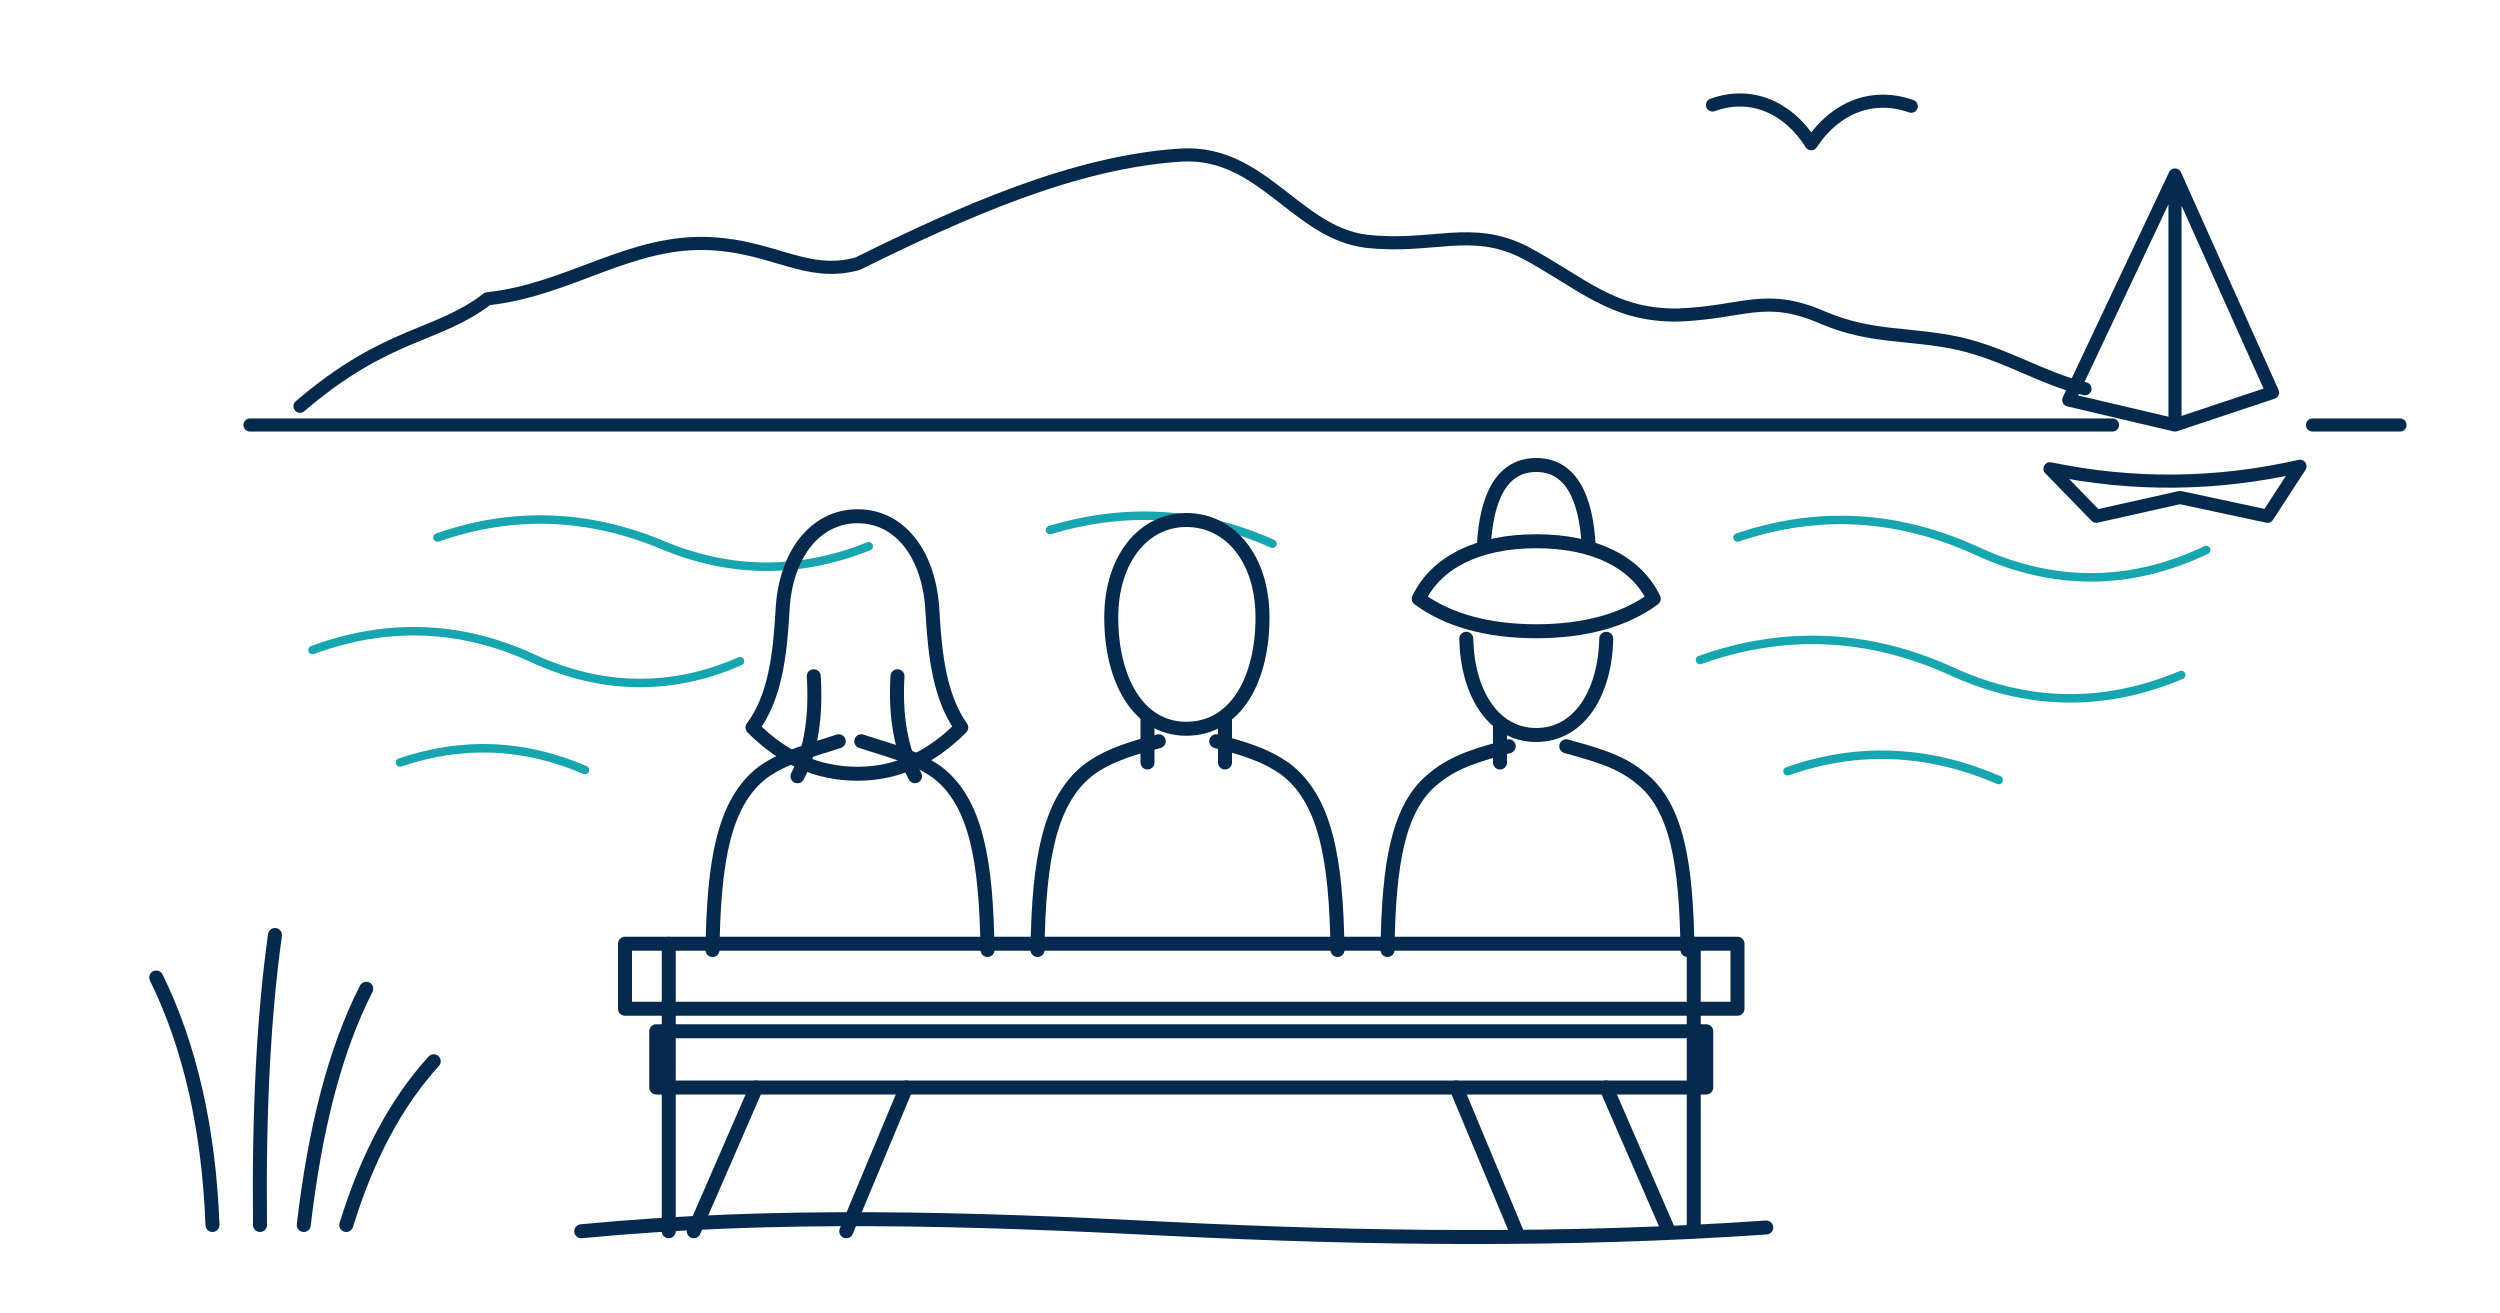
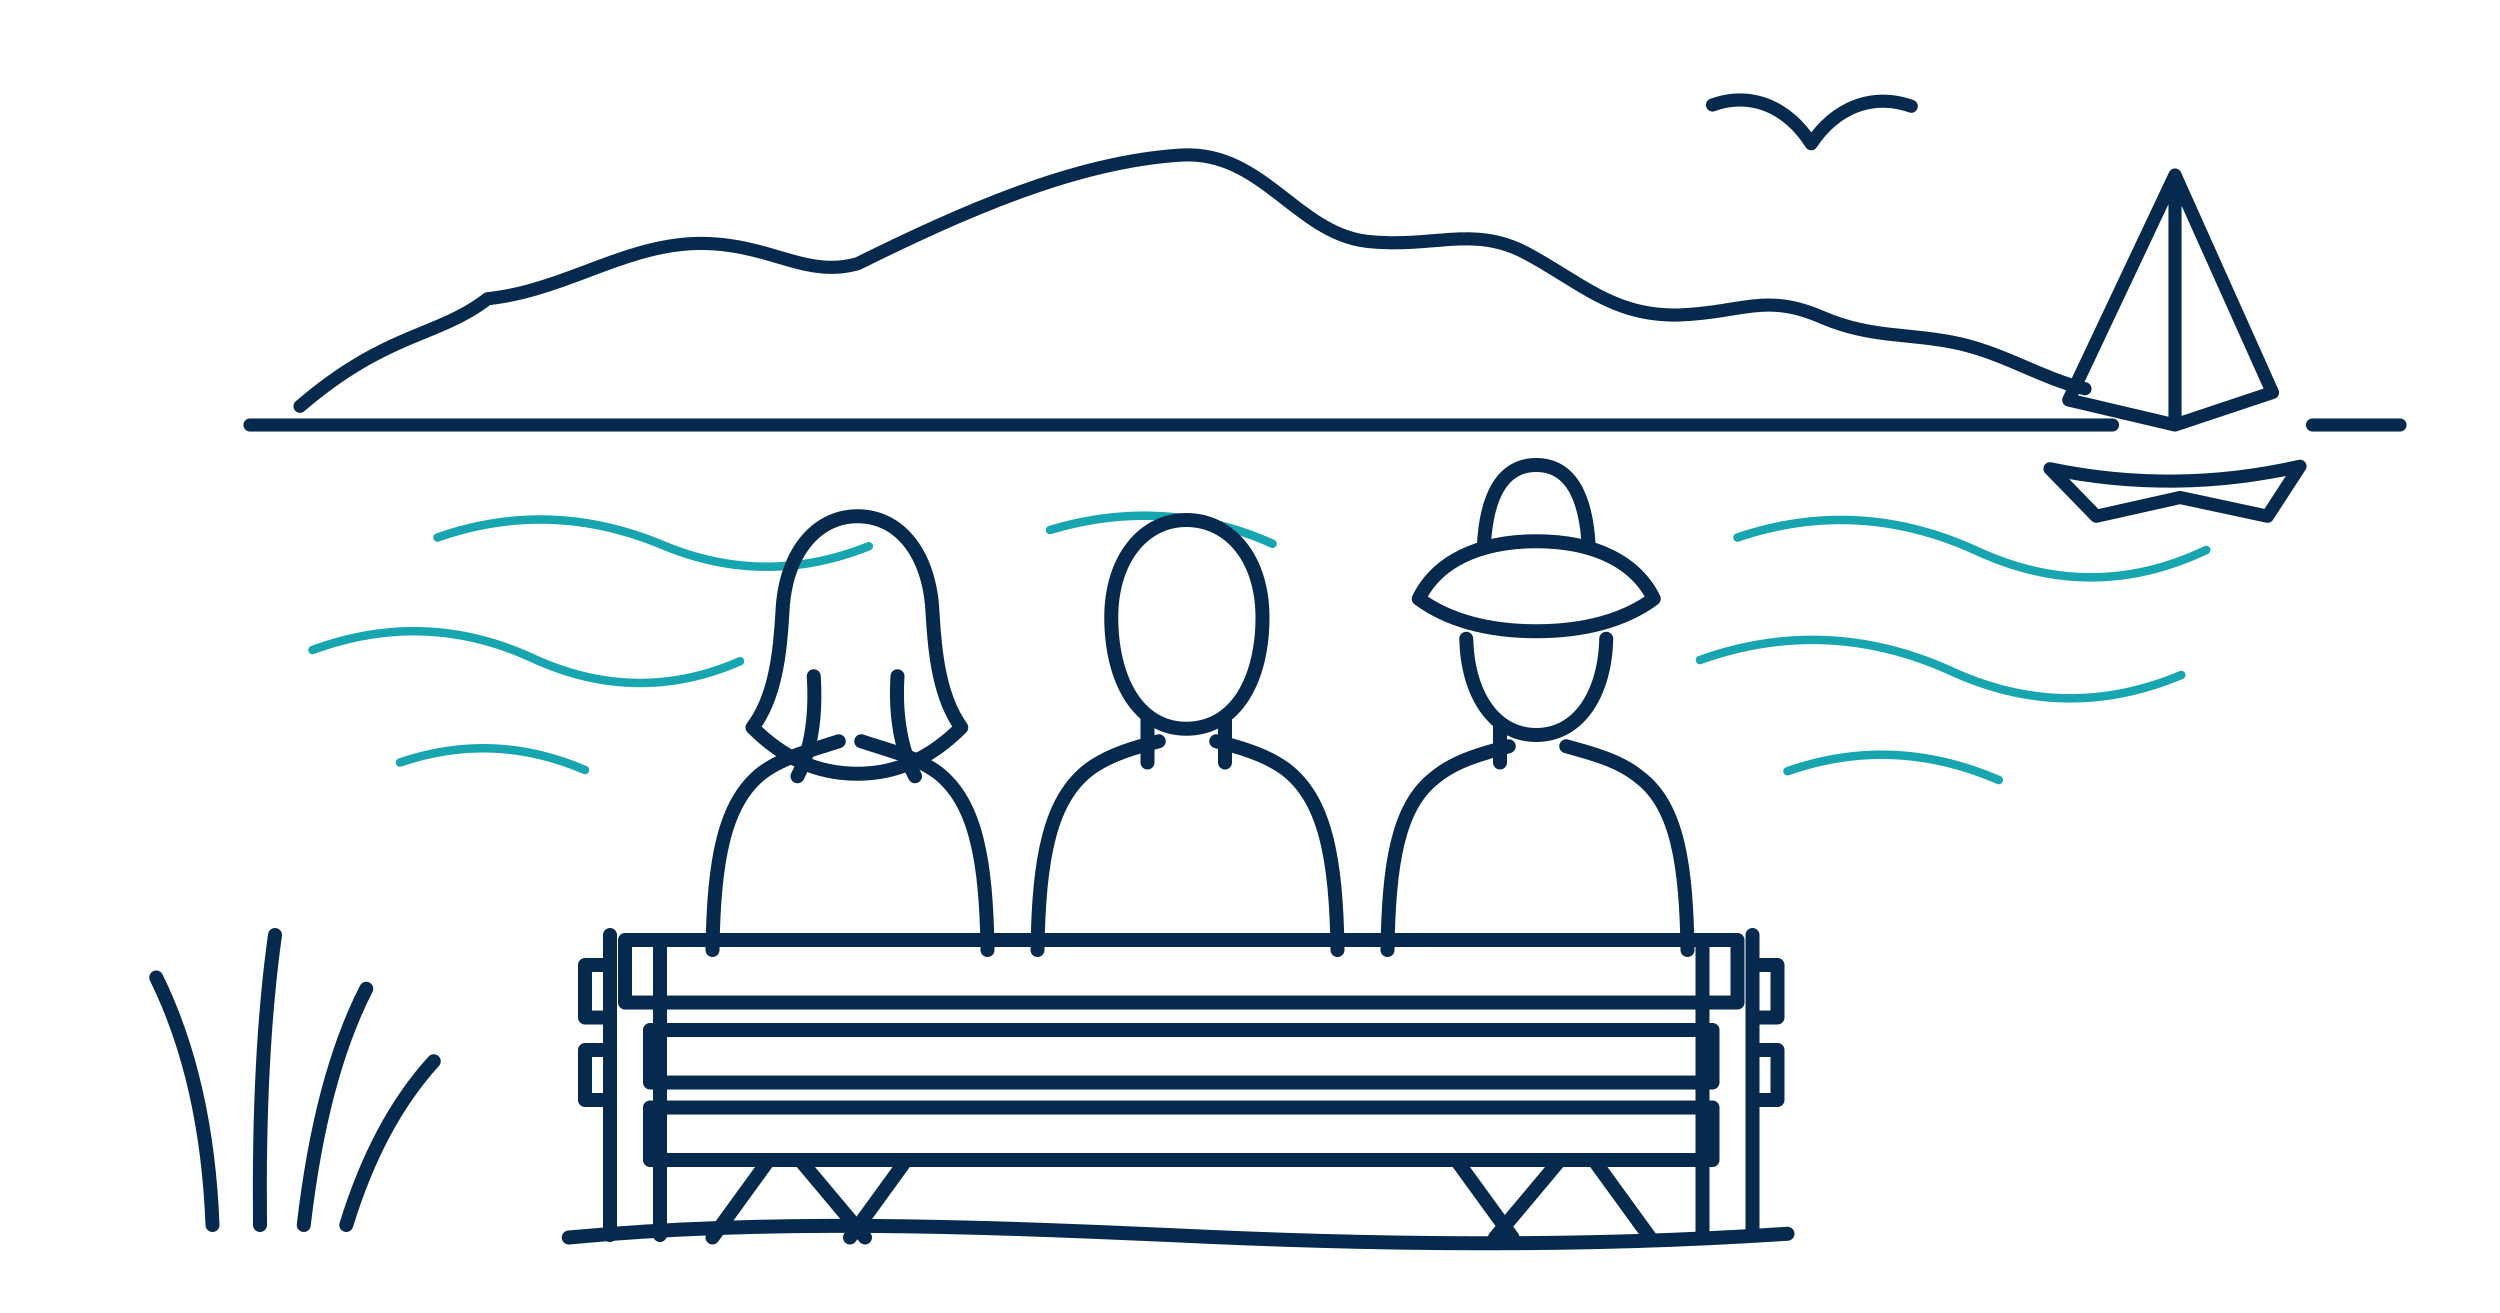
<svg xmlns="http://www.w3.org/2000/svg" viewBox="0 0 200 105" role="img" aria-hidden="true">
  <g fill="none" stroke="#062a4d" stroke-width="1.05" stroke-linecap="round" stroke-linejoin="round">
    <path d="M24 32.5c7-6 11-5.5 15-8.6 6.6-.7 11.5-4.8 18-4.4 5 .3 7.6 2.7 11.6 1.6 8.3-4.1 17.4-8.2 26-8.7 6.4-.3 9.1 6.2 14.7 6.9 5.3.6 8.4-1.3 12.7.9 4.5 2.4 7 5.1 12.3 5 5.2-.2 6.9-1.8 11.5.2 4 1.7 6.9 1.2 11 2.1 3.8.9 6.6 2.8 10 3.6" />
    <path d="M20 34h149M185 34h7" />
    <path d="M137 8.4c3-1.1 6 .1 7.9 3.1 1.9-2.9 4.9-4.1 8-3" />
    <path d="M174 34V14m0 0-8.5 18 8.5 2m0-20 7.8 17.4L174 34" />
    <path d="M164 37.5c6.7 1.4 13.4 1.3 20-.2l-2.6 4-7-1.5-6.7 1.5Z" />
  </g>
  <g fill="none" stroke="#17a5af" stroke-width=".68" stroke-linecap="round" stroke-linejoin="round">
    <path d="M35 43c6-2.1 12-1.9 18 .6 5.5 2.3 11 2.3 16.5.1M84 42.4c6-1.8 12-1.5 17.8 1.1M139 43c6.5-2.2 12.9-1.8 19.2 1.1 6.1 2.8 12.2 2.8 18.3-.1" />
    <path d="M25 52c6-2.2 11.9-2 17.7.7 5.5 2.5 11 2.6 16.5.2M136 52.8c6.7-2.4 13.4-2.1 19.9.8 6.2 2.9 12.4 3 18.6.4" />
    <path d="M32 61c5-1.7 9.9-1.5 14.8.6M143 61.7c5.7-2 11.3-1.7 16.9.7" />
  </g>
  <g fill="none" stroke="#062a4d" stroke-width="1.12" stroke-linecap="round" stroke-linejoin="round">
    <path d="M57 76c.1-7.1.9-11.8 4-14.2 1.8-1.3 4-1.8 6.1-2.5M79 76c-.1-7.1-.9-11.8-4-14.2-1.8-1.3-4-1.8-6.1-2.5" />
    <path d="M60.2 58.2c1.8-2.4 2.2-5.8 2.4-9.3.2-4.5 2.6-7.6 6-7.6 3.5 0 5.8 3.2 6 7.7.2 3.5.6 6.8 2.3 9.2-2.4 2.4-5.1 3.7-8.3 3.7-3.3 0-6-1.3-8.4-3.7Z" />
    <path d="M65.1 54.1c.2 3.2-.2 5.9-1.3 8M71.8 54.1c-.2 3.2.3 5.9 1.4 8" />
    <path d="M83 76c.1-7.4 1-12.1 4.2-14.5 1.7-1.2 3.6-1.7 5.5-2.2M107 76c-.1-7.4-1-12.1-4.2-14.5-1.7-1.2-3.6-1.7-5.5-2.2" />
    <path d="M88.9 49.4c0-4.7 2.6-7.8 6-7.8 3.5 0 6.1 3.1 6.1 7.8 0 4.9-2.1 8.9-6.1 8.9-3.9 0-6-4-6-8.9Z" />
    <path d="M91.8 57.4V61m6.2-3.6V61" />
    <path d="M111 76c.1-6.8.8-11.5 3.8-13.8 1.7-1.4 3.8-1.9 5.9-2.5M135 76c-.1-6.8-.8-11.5-3.8-13.8-1.7-1.4-3.8-1.9-5.9-2.5" />
    <path d="M117.3 51.1c.1 4.4 2.2 7.7 5.6 7.7 3.4 0 5.5-3.3 5.6-7.7" />
    <path d="M113.5 47.9c1.4-2.9 4.7-4.6 9.4-4.6 4.7 0 8 1.7 9.4 4.6-2.3 1.7-5.5 2.6-9.4 2.6s-7.1-.9-9.4-2.6Z" />
    <path d="M118.7 43.8c.2-4.3 1.6-6.6 4.2-6.6s4 2.3 4.2 6.6M120 57.9V61" />
-     <path d="M50 75.5h89v5.2H50zM52.5 82.5h84v4.5h-84z" />
-     <path d="M53.5 75.5v23M135.5 75.5v23M60.5 87l-5 11.5M72.5 87l-4.8 11.5M116.5 87l4.8 11.5M128.5 87l5 11.5" />
-     <path d="M46.5 98.5c15.6-1.5 31.2-1 46.8-.2 16 .8 32 1 48-.1" />
+     <path d="M50 75.2h89v5H50zM52 82.4h85v4.2H52zM52 88.6h85v4.2H52z" />
+     <path d="M48.8 74.8v24M52.8 75.2v23.6M136.2 75.2v23.6M140.2 74.8v24M48.8 77.2h-2v4.2h2M48.8 84h-2v4h2M140.2 77.2h2v4.2h-2M140.2 84h2v4h-2" />
+     <path d="M61.5 92.8 57 99M72.5 92.8 68 99M116.5 92.8l4.5 6.2M127.5 92.8l4.5 6.2M64 92.8l5.2 6.2M124.8 92.8l-5.2 6.2" />
+     <path d="M45.5 99c16-1.5 32-.9 48-.2 16.5.8 33 1 49.5-.1" />
    <path d="M17 98c-.3-7.7-1.8-14.3-4.5-19.8M20.8 98c-.1-9.1.3-16.8 1.2-23.2M24.3 98c.9-7.7 2.5-14 5-18.9M27.7 98c1.7-5.5 4-9.8 7-13.1" />
  </g>
</svg>
